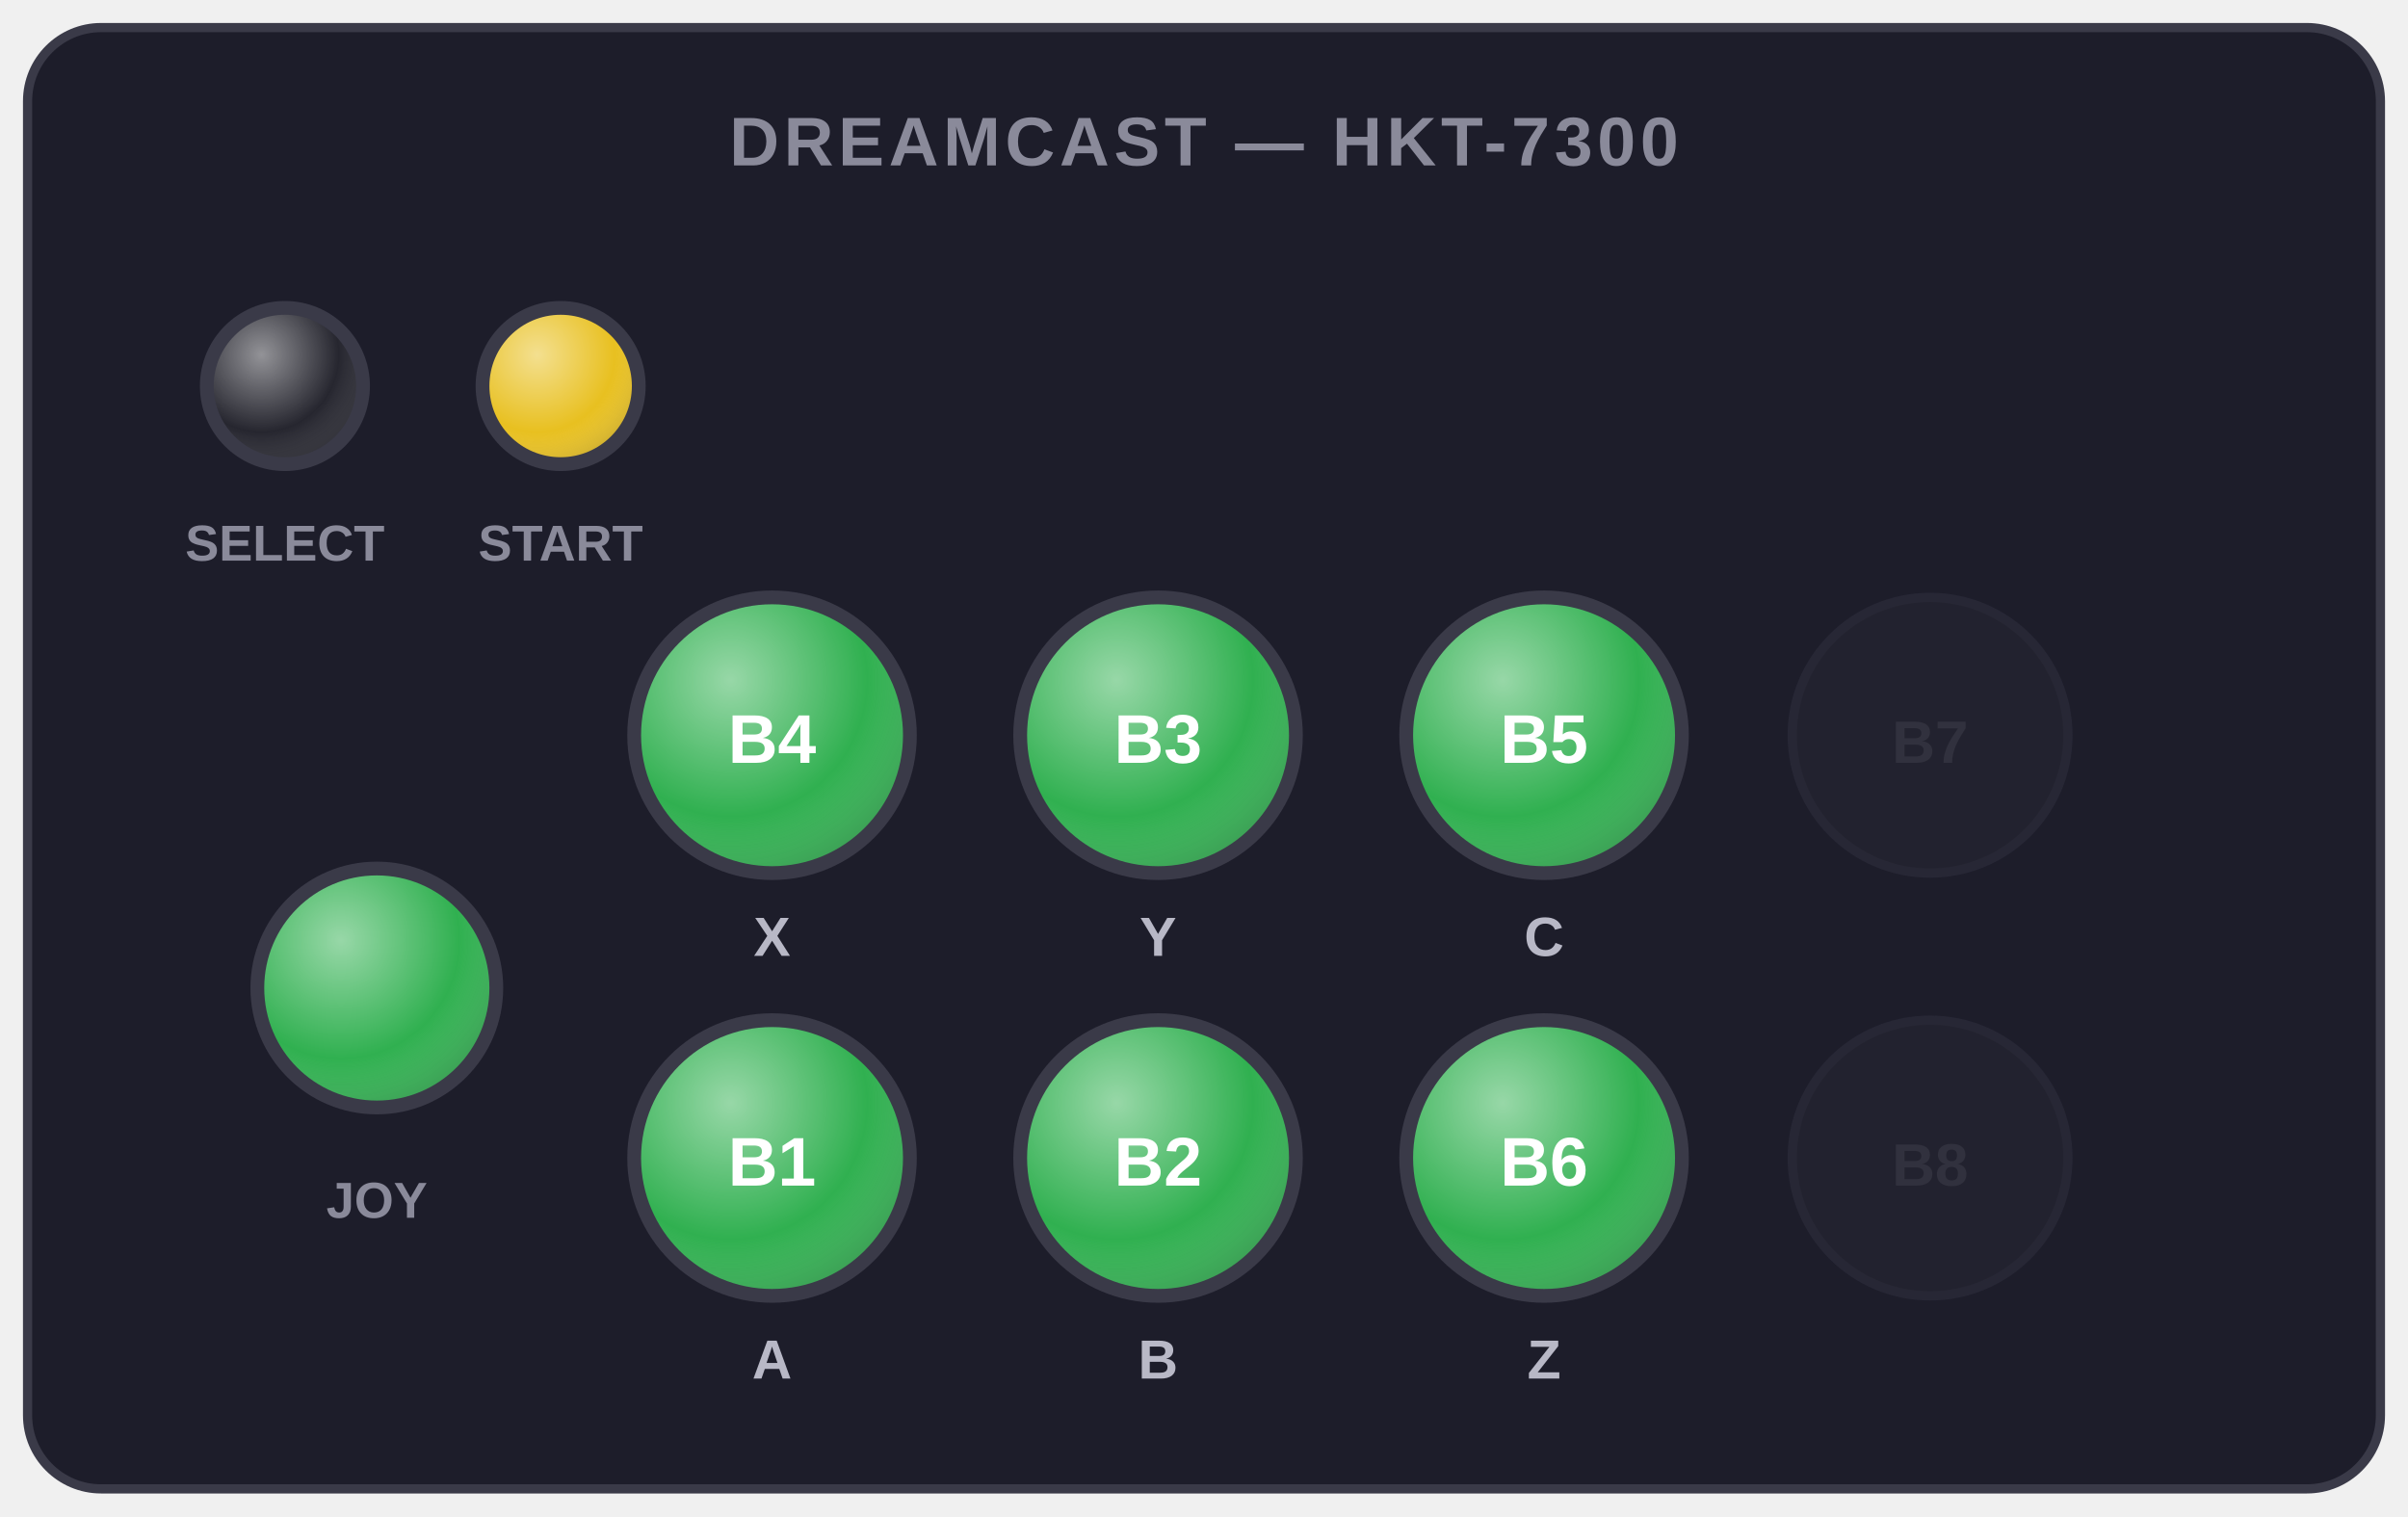
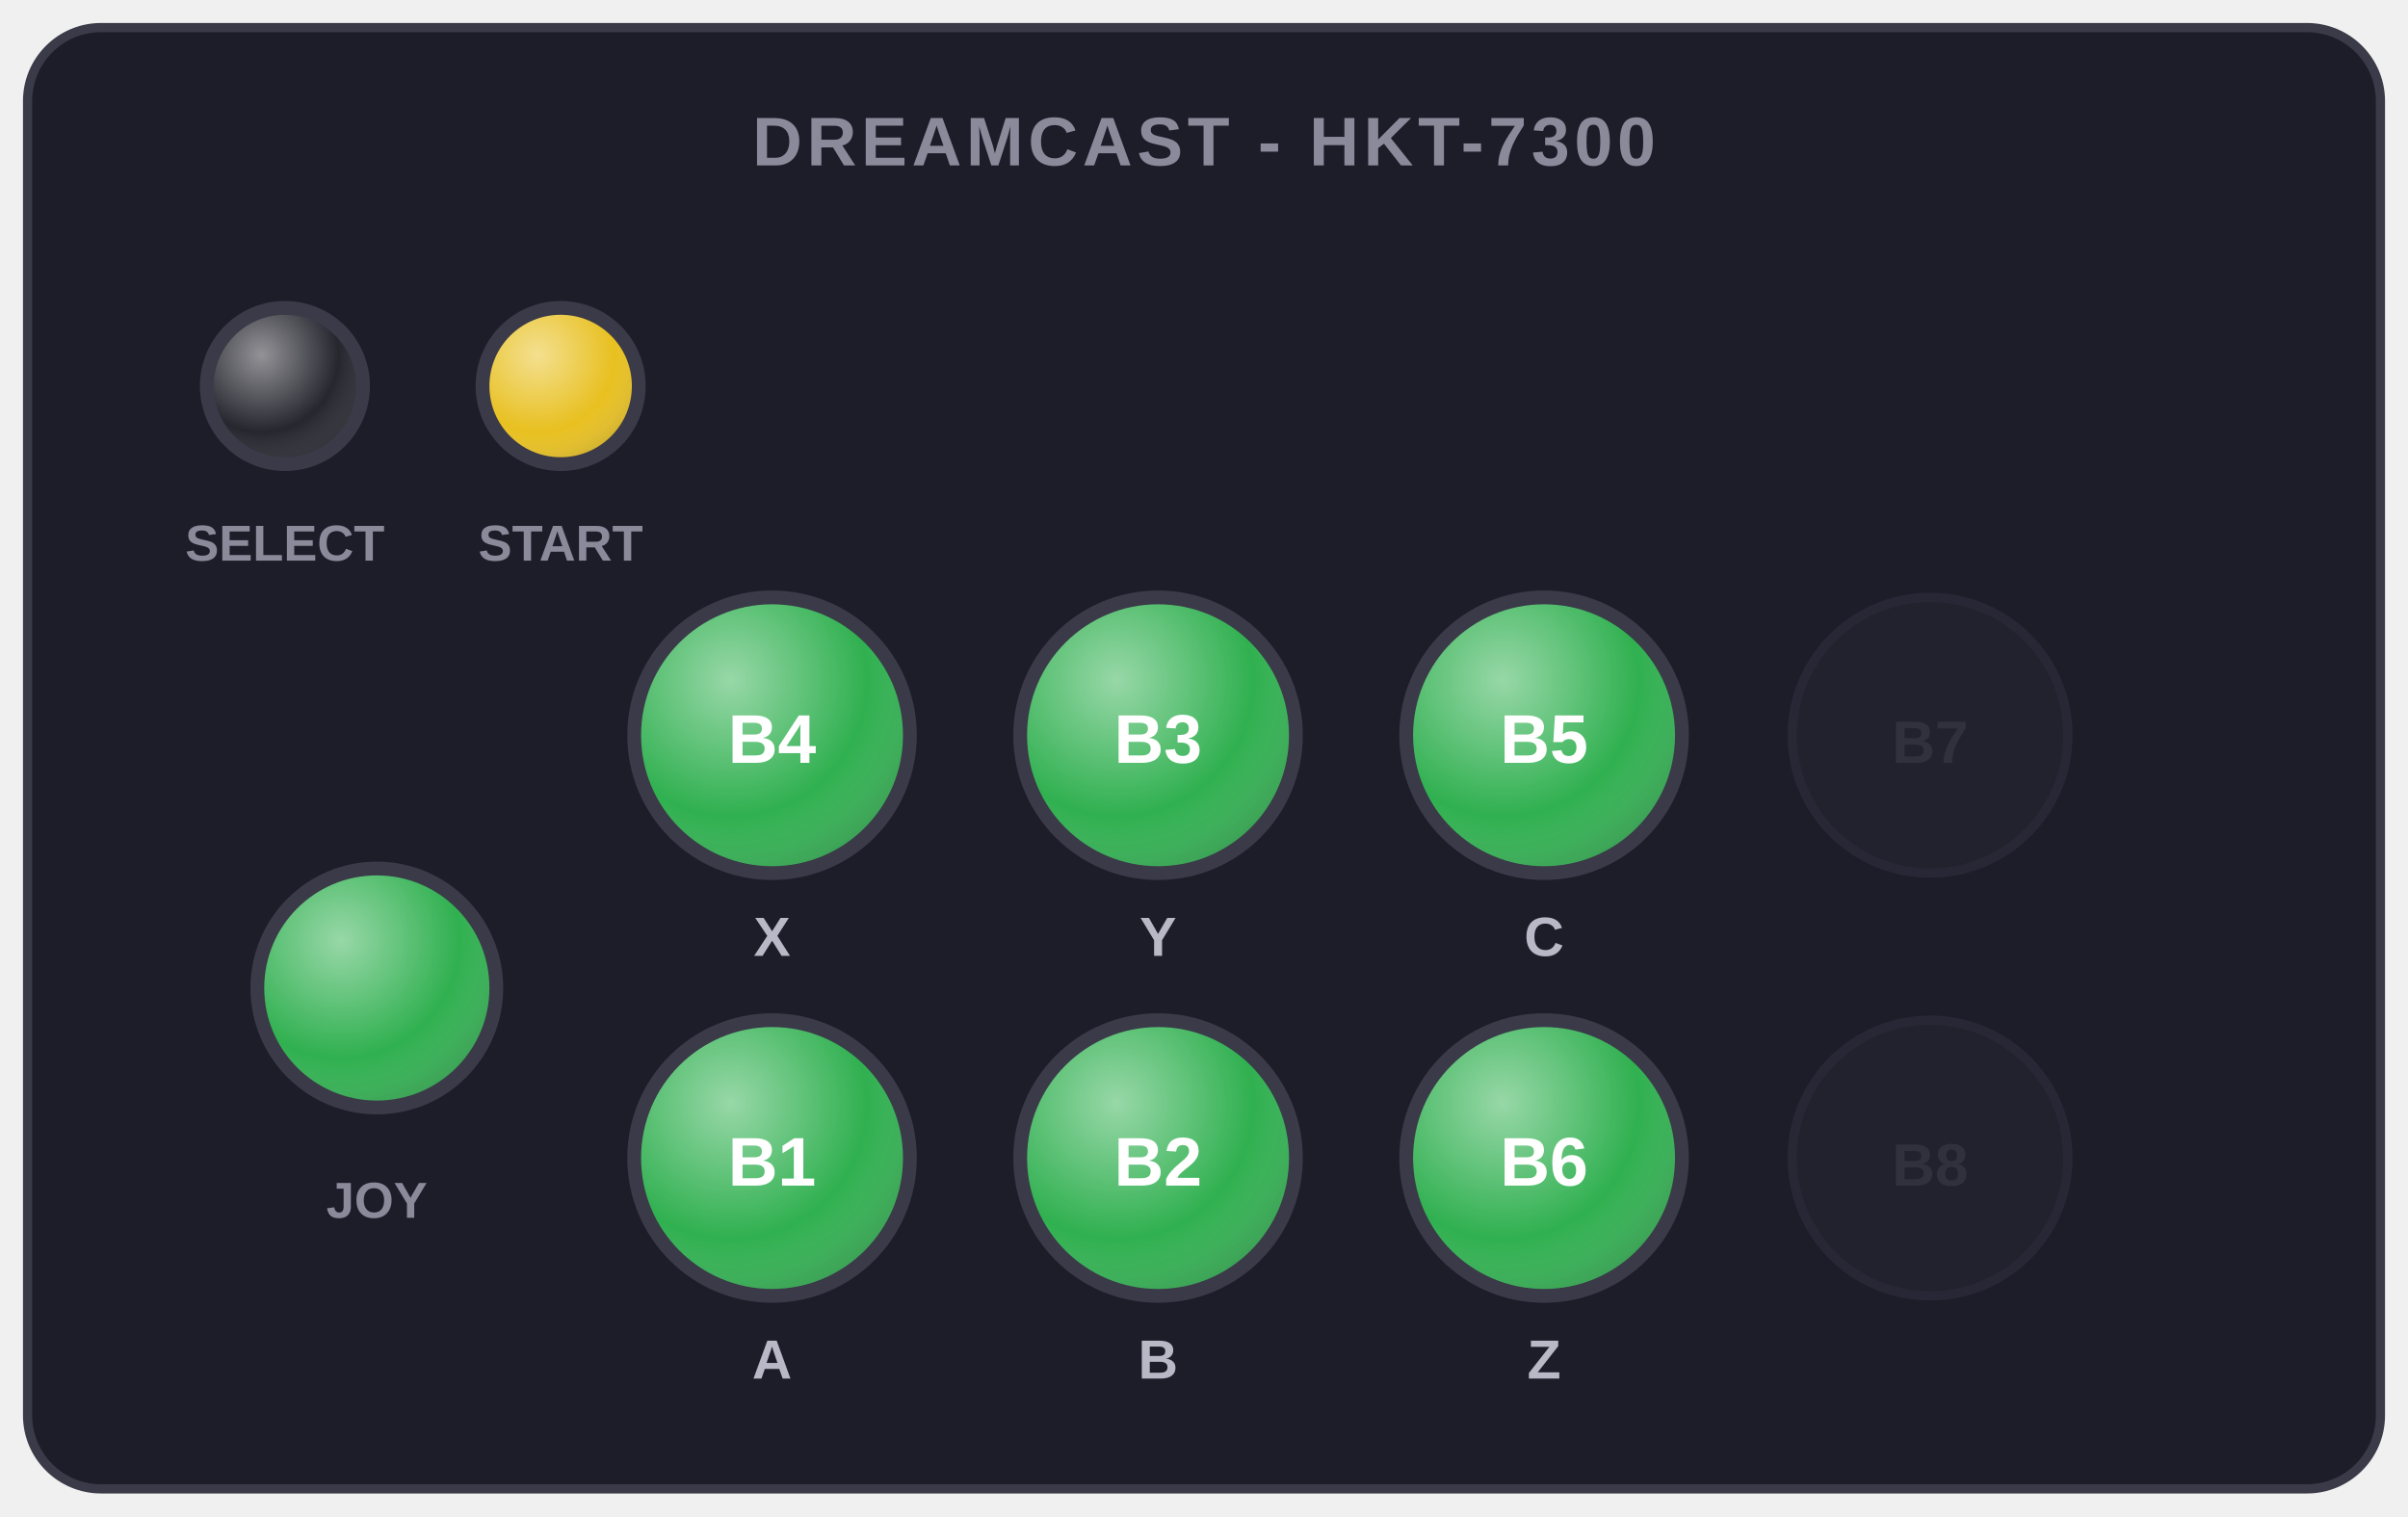
<svg xmlns="http://www.w3.org/2000/svg" viewBox="0 0 524 330" font-family="Segoe UI, Arial, sans-serif">
  <defs>
    <radialGradient id="dome" cx="0.35" cy="0.3" r="0.9">
      <stop offset="0" stop-color="#ffffff" stop-opacity="0.5" />
      <stop offset="0.55" stop-color="#ffffff" stop-opacity="0" />
      <stop offset="1" stop-color="#000000" stop-opacity="0.35" />
    </radialGradient>
  </defs>
  <rect x="6" y="6" width="512" height="318" rx="16" fill="#1d1d2a" stroke="#3a3a48" stroke-width="2" />
-   <text x="262" y="36" text-anchor="middle" fill="#8a8a9a" font-size="15" font-weight="bold" letter-spacing="1">DREAMCAST — HKT-7300</text>
+   <text x="262" y="36" text-anchor="middle" fill="#8a8a9a" font-size="15" font-weight="bold" letter-spacing="1">DREAMCAST - HKT-7300</text>
  <circle cx="62" cy="84" r="17" fill="#26262f" />
  <circle cx="62" cy="84" r="17" fill="url(#dome)" />
  <circle cx="62" cy="84" r="17" fill="none" stroke="#3a3a48" stroke-width="3" />
  <text x="62" y="122" text-anchor="middle" fill="#8a8a9a" font-size="11" font-weight="bold">SELECT</text>
  <circle cx="122" cy="84" r="17" fill="#e8c020" />
  <circle cx="122" cy="84" r="17" fill="url(#dome)" />
  <circle cx="122" cy="84" r="17" fill="none" stroke="#3a3a48" stroke-width="3" />
  <text x="122" y="122" text-anchor="middle" fill="#8a8a9a" font-size="11" font-weight="bold">START</text>
  <circle cx="82" cy="215" r="26" fill="#30b050" />
  <circle cx="82" cy="215" r="26" fill="url(#dome)" />
  <circle cx="82" cy="215" r="26" fill="none" stroke="#3a3a48" stroke-width="3" />
  <text x="82" y="265" text-anchor="middle" fill="#8a8a9a" font-size="11" font-weight="bold">JOY</text>
  <circle cx="168" cy="160" r="30" fill="#30b050" />
  <circle cx="168" cy="160" r="30" fill="url(#dome)" />
  <circle cx="168" cy="160" r="30" fill="none" stroke="#3a3a48" stroke-width="3" />
  <text x="168" y="166" text-anchor="middle" fill="#ffffff" font-size="15" font-weight="bold">B4</text>
  <text x="168" y="208" text-anchor="middle" fill="#b8b8c6" font-size="12" font-weight="bold">X</text>
  <circle cx="252" cy="160" r="30" fill="#30b050" />
  <circle cx="252" cy="160" r="30" fill="url(#dome)" />
  <circle cx="252" cy="160" r="30" fill="none" stroke="#3a3a48" stroke-width="3" />
  <text x="252" y="166" text-anchor="middle" fill="#ffffff" font-size="15" font-weight="bold">B3</text>
  <text x="252" y="208" text-anchor="middle" fill="#b8b8c6" font-size="12" font-weight="bold">Y</text>
  <circle cx="336" cy="160" r="30" fill="#30b050" />
  <circle cx="336" cy="160" r="30" fill="url(#dome)" />
  <circle cx="336" cy="160" r="30" fill="none" stroke="#3a3a48" stroke-width="3" />
  <text x="336" y="166" text-anchor="middle" fill="#ffffff" font-size="15" font-weight="bold">B5</text>
  <text x="336" y="208" text-anchor="middle" fill="#b8b8c6" font-size="12" font-weight="bold">C</text>
  <g opacity="0.18">
    <circle cx="420" cy="160" r="30" fill="#3a3a48" />
    <circle cx="420" cy="160" r="30" fill="none" stroke="#55556a" stroke-width="2" />
    <text x="420" y="166" text-anchor="middle" fill="#8a8a9a" font-size="13" font-weight="bold">B7</text>
  </g>
  <circle cx="168" cy="252" r="30" fill="#30b050" />
  <circle cx="168" cy="252" r="30" fill="url(#dome)" />
  <circle cx="168" cy="252" r="30" fill="none" stroke="#3a3a48" stroke-width="3" />
  <text x="168" y="258" text-anchor="middle" fill="#ffffff" font-size="15" font-weight="bold">B1</text>
  <text x="168" y="300" text-anchor="middle" fill="#b8b8c6" font-size="12" font-weight="bold">A</text>
  <circle cx="252" cy="252" r="30" fill="#30b050" />
  <circle cx="252" cy="252" r="30" fill="url(#dome)" />
  <circle cx="252" cy="252" r="30" fill="none" stroke="#3a3a48" stroke-width="3" />
  <text x="252" y="258" text-anchor="middle" fill="#ffffff" font-size="15" font-weight="bold">B2</text>
  <text x="252" y="300" text-anchor="middle" fill="#b8b8c6" font-size="12" font-weight="bold">B</text>
  <circle cx="336" cy="252" r="30" fill="#30b050" />
  <circle cx="336" cy="252" r="30" fill="url(#dome)" />
  <circle cx="336" cy="252" r="30" fill="none" stroke="#3a3a48" stroke-width="3" />
  <text x="336" y="258" text-anchor="middle" fill="#ffffff" font-size="15" font-weight="bold">B6</text>
  <text x="336" y="300" text-anchor="middle" fill="#b8b8c6" font-size="12" font-weight="bold">Z</text>
  <g opacity="0.18">
    <circle cx="420" cy="252" r="30" fill="#3a3a48" />
    <circle cx="420" cy="252" r="30" fill="none" stroke="#55556a" stroke-width="2" />
    <text x="420" y="258" text-anchor="middle" fill="#8a8a9a" font-size="13" font-weight="bold">B8</text>
  </g>
</svg>
